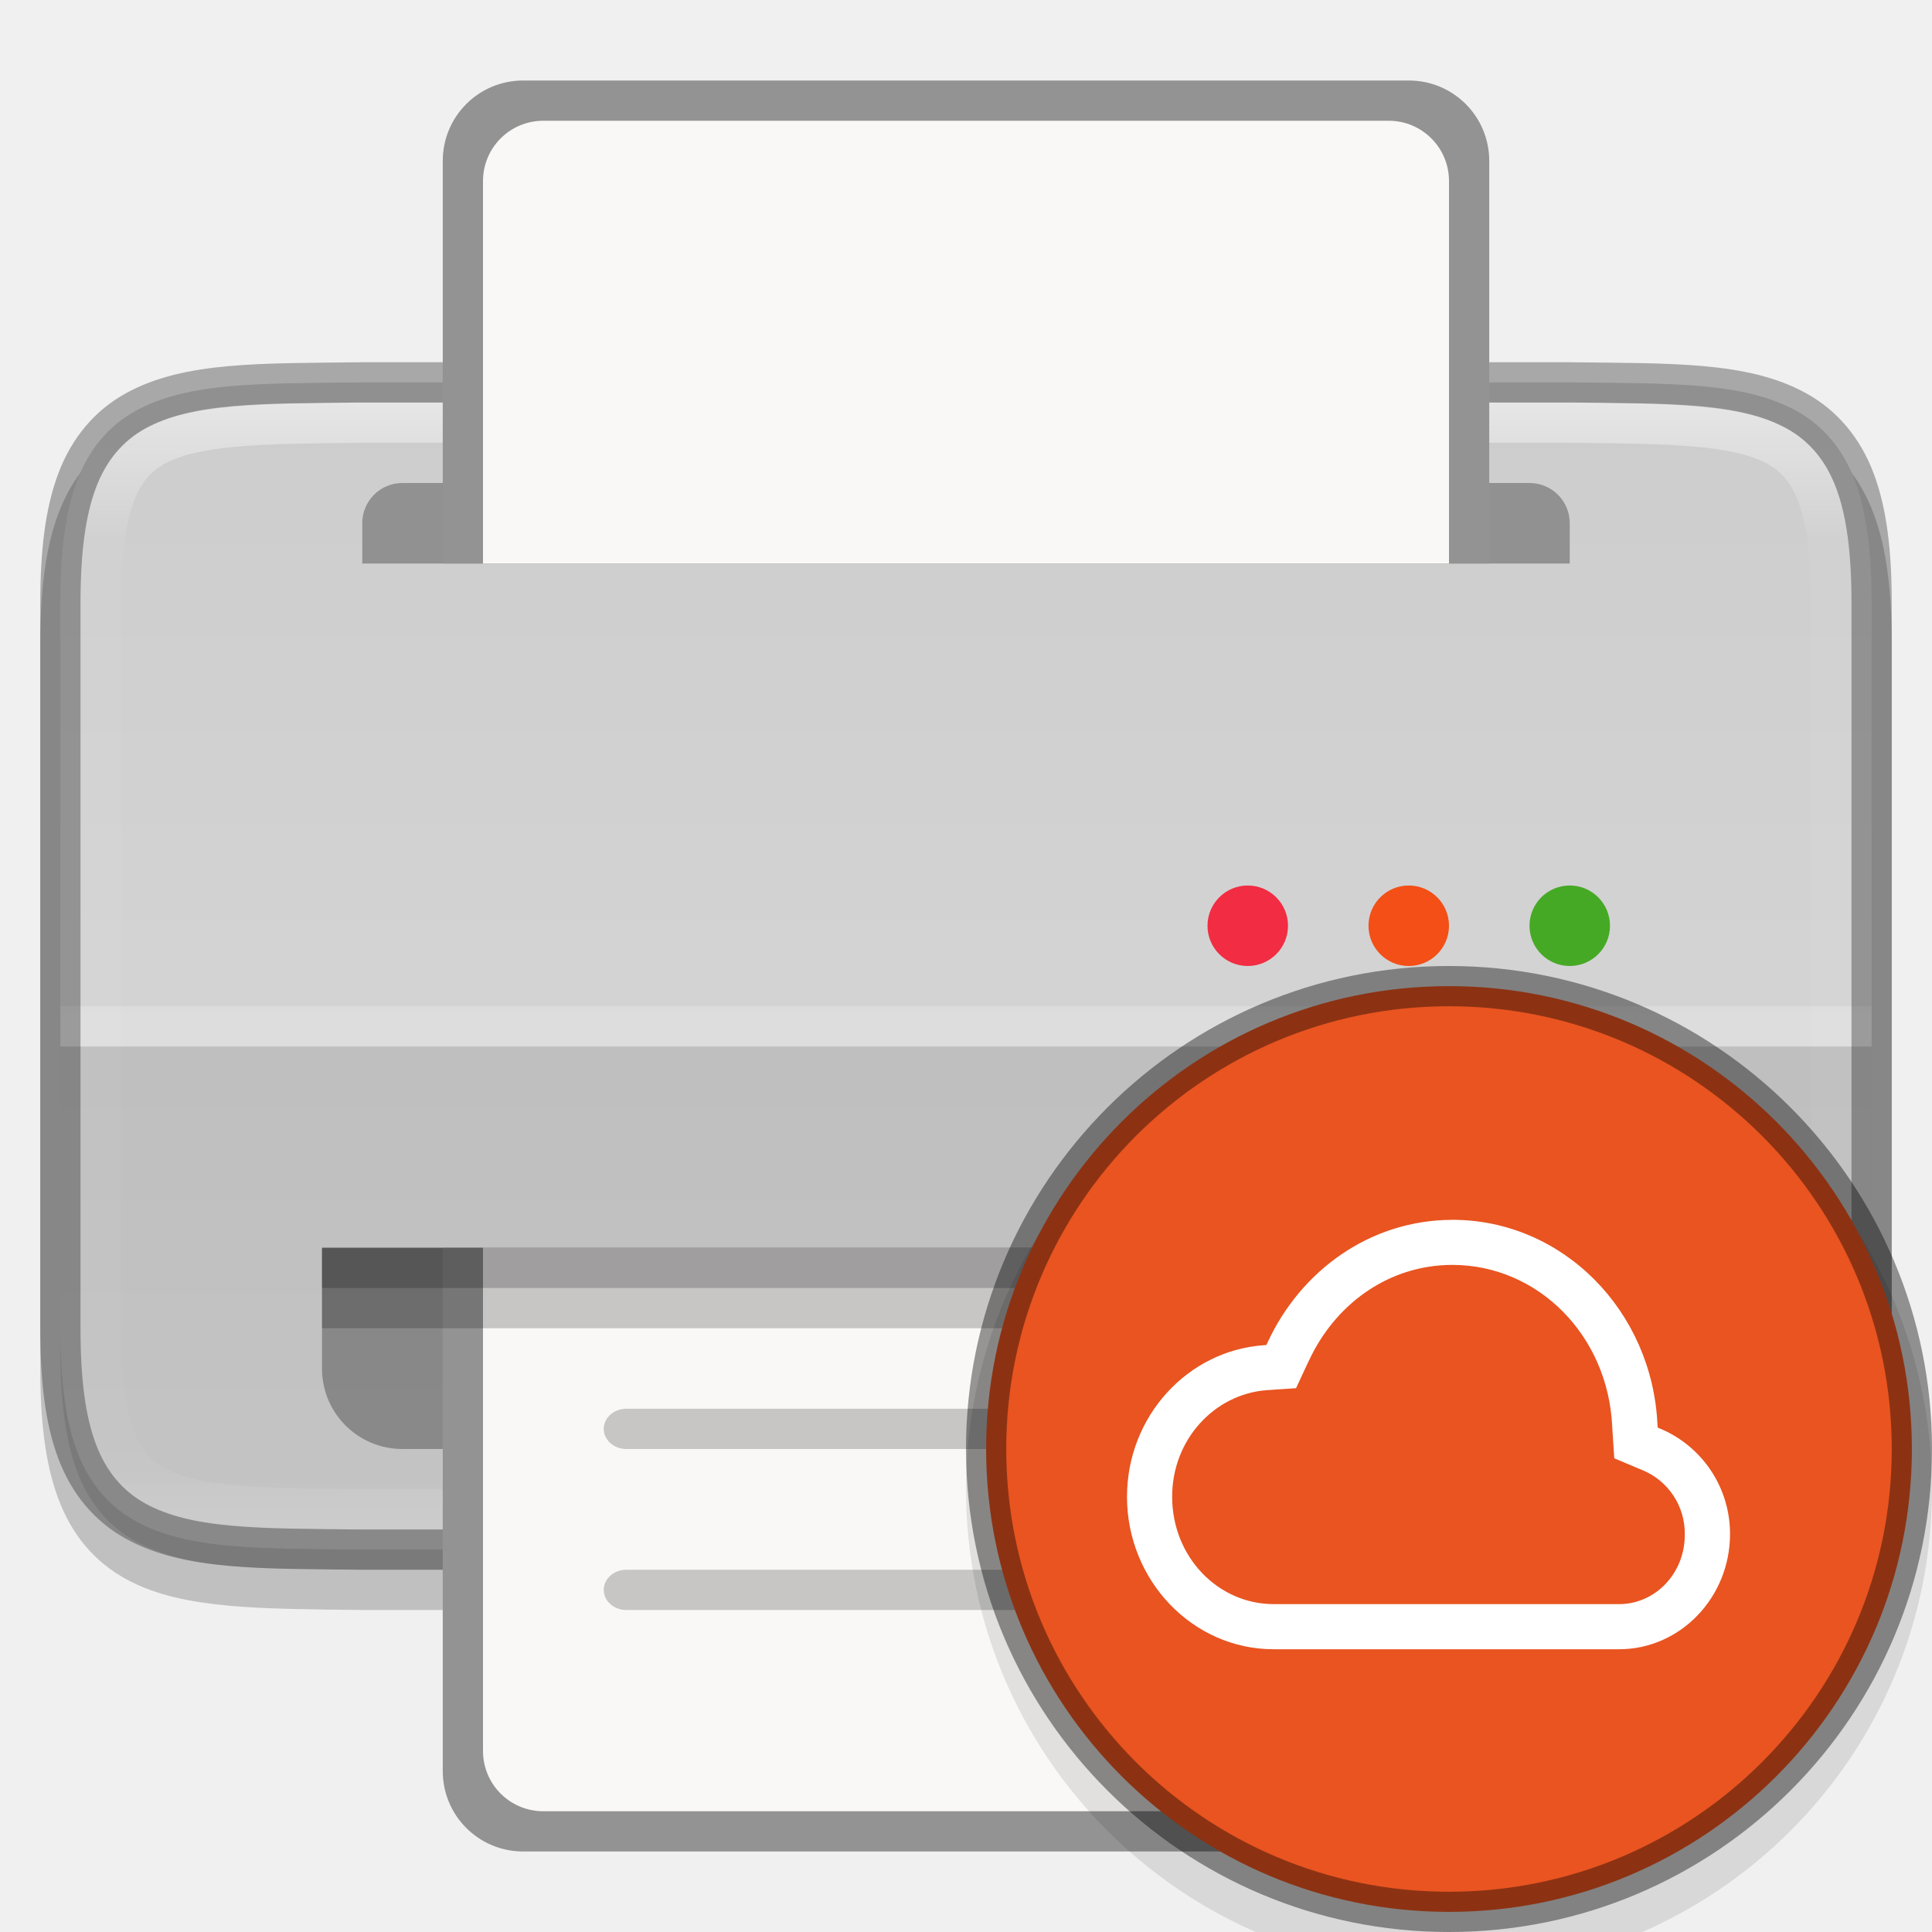
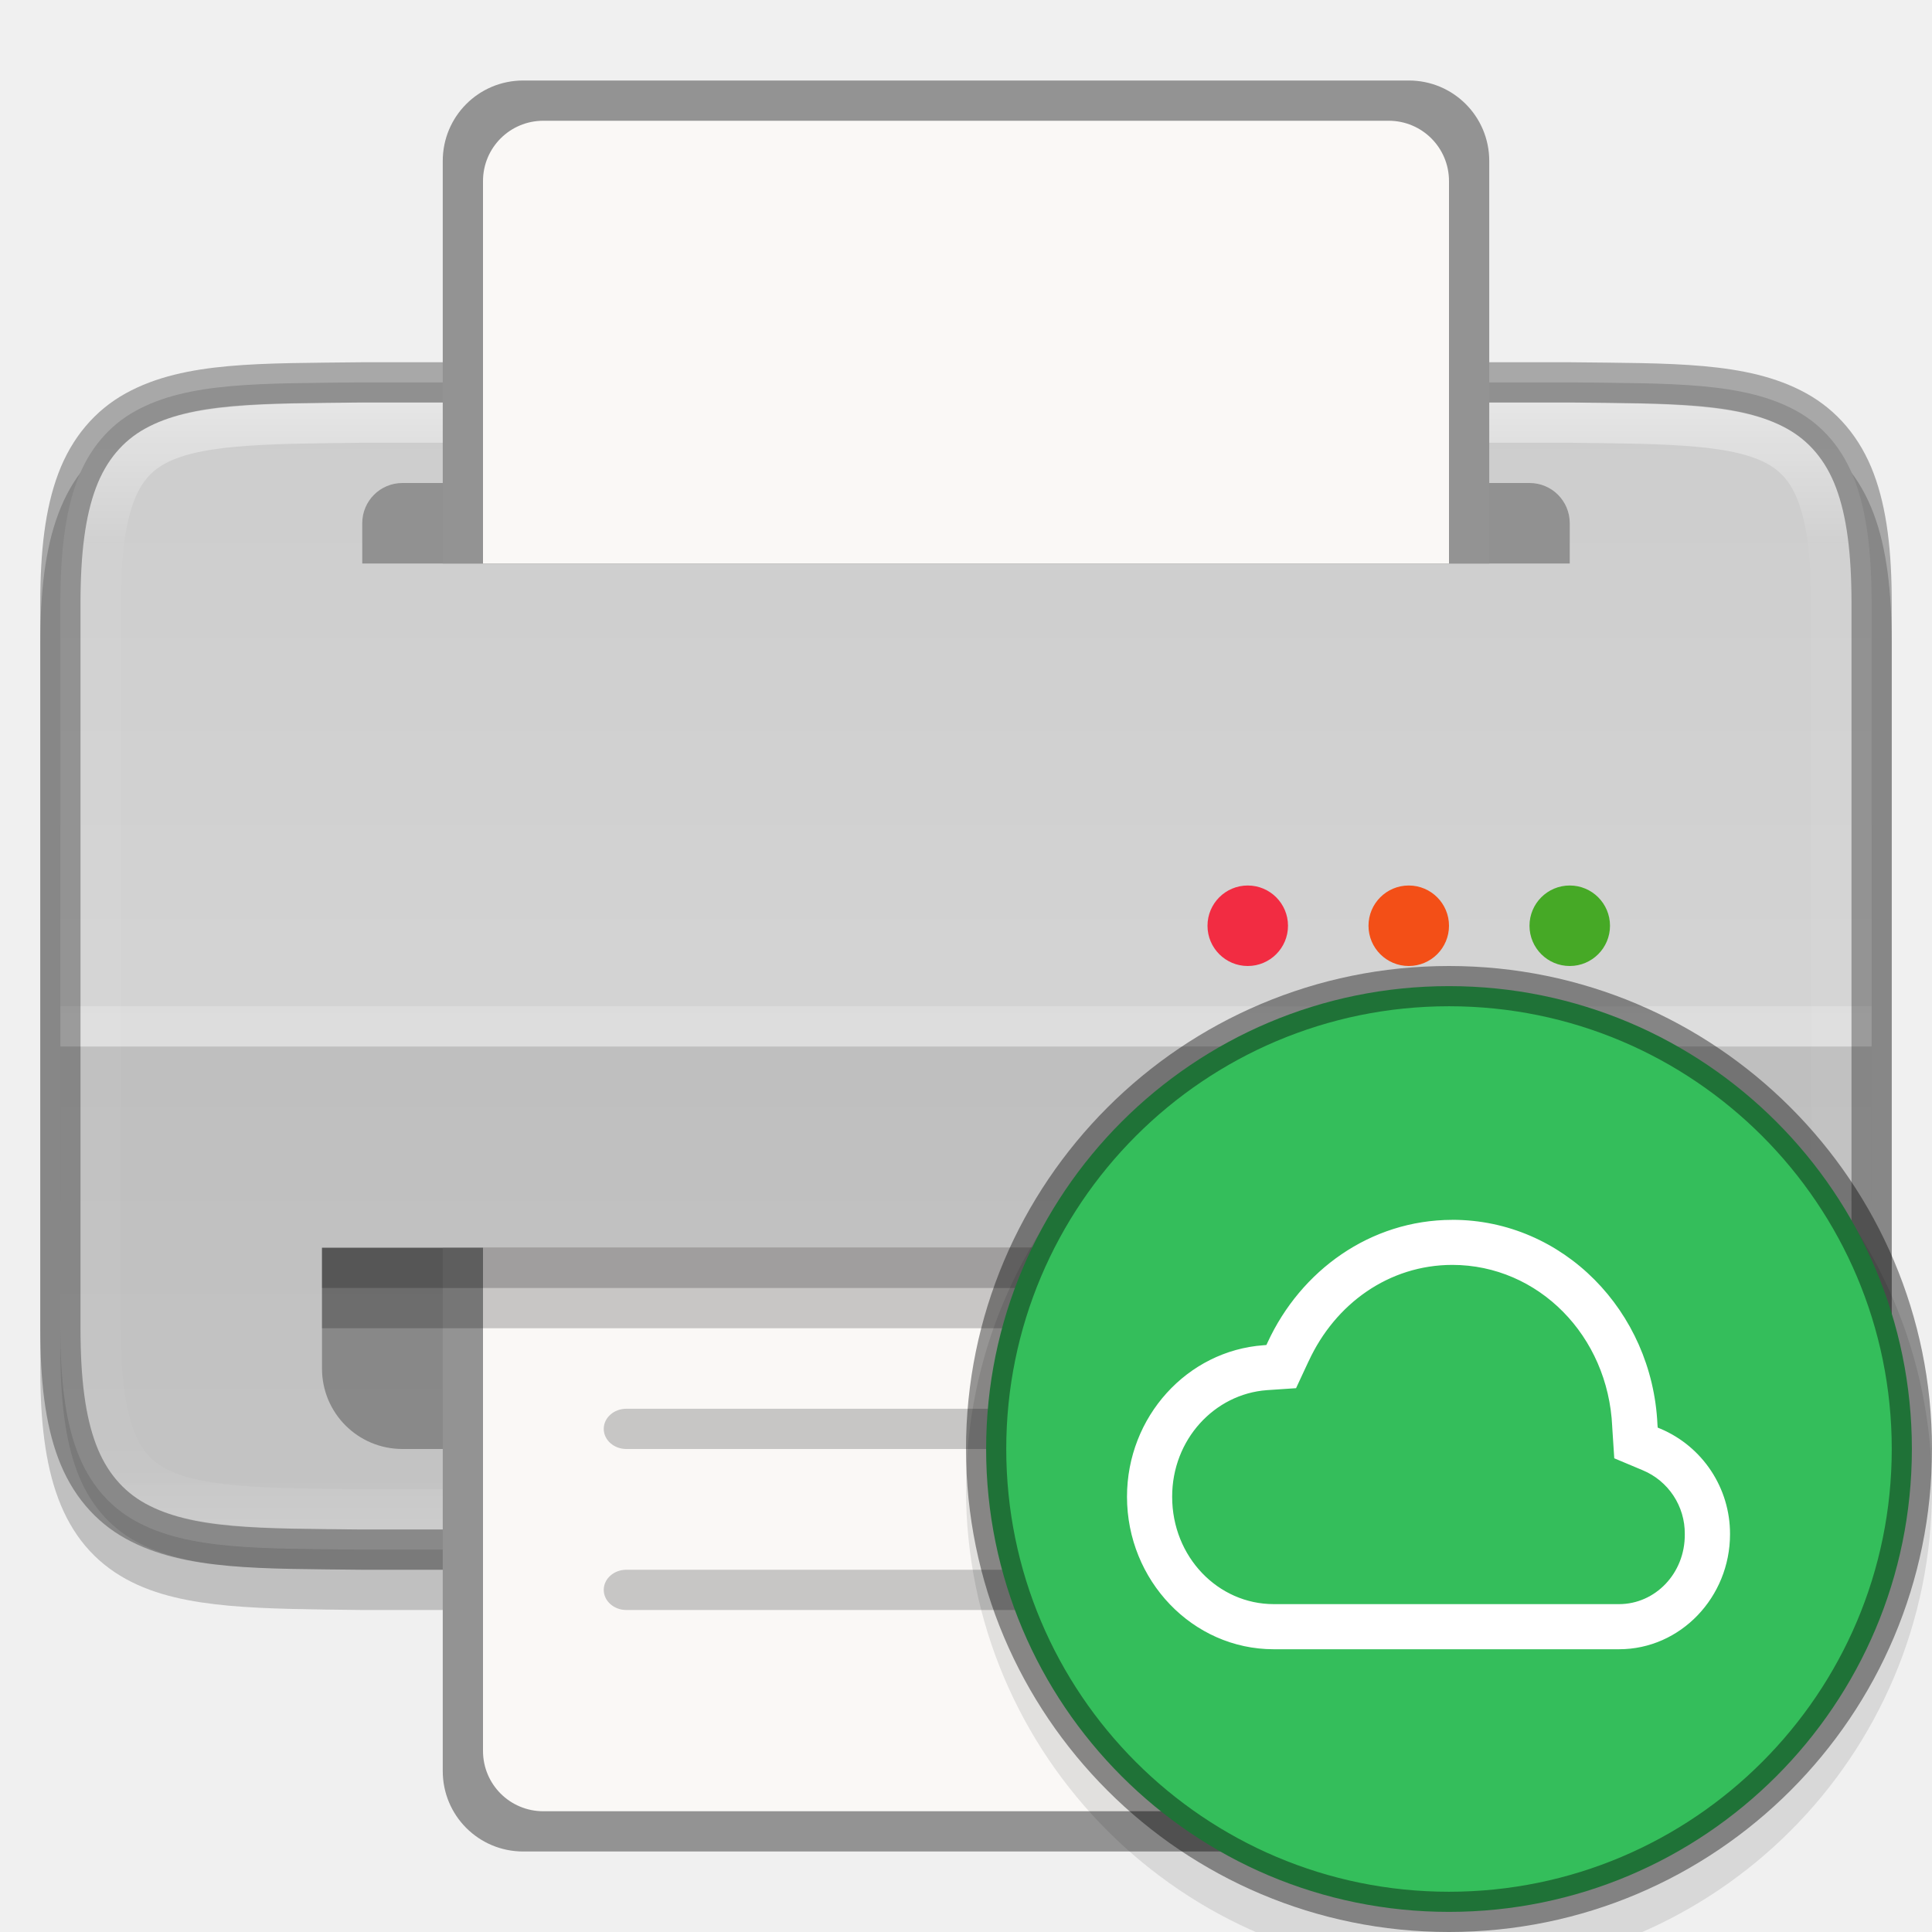
<svg xmlns="http://www.w3.org/2000/svg" width="48" height="48" version="1">
  <defs>
    <linearGradient id="linearGradient1050" x1="344" x2="344" y1="70" y2="98" gradientTransform="translate(-320,-60)" gradientUnits="userSpaceOnUse">
      <stop stop-color="#cdcdcd" offset="0" />
      <stop stop-color="#d9d9d9" offset="1" />
    </linearGradient>
    <linearGradient id="linearGradient920" x1="344" x2="344" y1="70" y2="98" gradientUnits="userSpaceOnUse">
      <stop stop-color="#fff" offset="0" />
      <stop stop-color="#fff" stop-opacity=".098" offset=".125" />
      <stop stop-color="#fff" stop-opacity=".098" offset=".925" />
      <stop stop-color="#fff" stop-opacity=".498" offset="1" />
    </linearGradient>
    <clipPath id="clipPath892">
      <path d="m366 93c0 5-1.956 4.942-7 5h-30c-5.043-0.058-7 0-7-5v-18c0-5 1.956-4.942 7-5h30c5.043 0.058 7 0 7 5z" color="#000000" fill="#cdcdcd" />
    </clipPath>
    <linearGradient id="linearGradient1214" x1="344" x2="366" y1="94" y2="94" gradientTransform="translate(-342,-106)" gradientUnits="userSpaceOnUse">
      <stop stop-color="#fff" offset="0" />
      <stop stop-color="#fff" stop-opacity="0" offset="1" />
    </linearGradient>
  </defs>
  <path d="m46 34c0 5-1.956 4.942-7 5h-30c-5.043-0.058-7 0-7-5v-18c0-5 1.956-4.942 7-5h30c5.043 0.058 7 0 7 5z" color="#000000" fill="none" opacity=".2" stroke="#000" stroke-width="2" />
  <path d="m8.994 38.5c-2.519-0.029-4.314 0.015-5.627-0.709-0.656-0.362-1.155-0.944-1.451-1.732s-0.416-1.776-0.416-3.059v-18c0-1.283 0.12-2.271 0.416-3.059 0.296-0.788 0.795-1.37 1.451-1.732 1.312-0.724 3.108-0.68 5.627-0.709h30.012c2.519 0.029 4.314-0.015 5.627 0.709 0.656 0.362 1.155 0.944 1.451 1.732 0.295 0.788 0.416 1.776 0.416 3.059v18c0 1.283-0.12 2.271-0.416 3.059s-0.795 1.37-1.451 1.732c-1.312 0.724-3.108 0.68-5.627 0.709h-30.008z" color="#000000" fill="url(#linearGradient1050)" />
  <rect x="1.5" y="25" width="45" height="1" enable-background="new" fill="#fff" opacity=".2" />
  <path transform="translate(-320,-60)" d="m366 93c0 5-1.956 4.942-7 5h-30c-5.043-0.058-7 0-7-5v-18c0-5 1.956-4.942 7-5h30c5.043 0.058 7 0 7 5z" clip-path="url(#clipPath892)" color="#000000" fill="none" opacity=".5" stroke="url(#linearGradient920)" stroke-width="2" />
  <path d="m8.994 9.5c-2.519 0.029-4.314-0.015-5.627 0.709-0.656 0.362-1.155 0.944-1.451 1.732s-0.416 1.776-0.416 3.059v18c0 1.283 0.12 2.271 0.416 3.059 0.296 0.788 0.795 1.37 1.451 1.732 1.312 0.724 3.108 0.68 5.627 0.709h30.012c2.519-0.029 4.314 0.015 5.627-0.709 0.656-0.362 1.155-0.944 1.451-1.732 0.295-0.788 0.416-1.776 0.416-3.059v-18c0-1.283-0.12-2.271-0.416-3.059s-0.795-1.37-1.451-1.732c-1.312-0.724-3.108-0.68-5.627-0.709h-30.008z" color="#000000" fill="none" opacity=".3" stroke="#000" />
  <path d="m1.5 26v7.5c0 1.283 0.12 2.271 0.416 3.059s0.795 1.37 1.451 1.732c1.312 0.724 3.108 0.68 5.627 0.709h30.012c2.519-0.029 4.314 0.015 5.627-0.709 0.656-0.362 1.155-0.944 1.451-1.732 0.296-0.788 0.416-1.776 0.416-3.059v-7.5h-37.506z" color="#000000" opacity=".1" />
  <path d="m10 12h28c0.554 0 1 0.446 1 1v1h-30v-1c0-0.554 0.446-1 1-1z" enable-background="new" opacity=".3" />
  <path d="m8 31v3c0 1.108 0.892 2 2 2h28c1.108 0 2-0.892 2-2v-3h-16z" enable-background="new" opacity=".3" />
  <path d="m13 46c-1.108 0-2-0.892-2-2v-13h26v13c0 1.108-0.892 2-2 2zm-2-32v-10c0-1.108 0.892-2 2-2h22c1.108 0 2 0.892 2 2v10z" enable-background="new" fill="#939393" />
  <path d="m13.5 45c-0.831 0-1.5-0.669-1.5-1.5v-12.5h24v12.5c0 0.831-0.669 1.5-1.5 1.5zm-1.5-31v-9.5c0-0.831 0.669-1.5 1.5-1.5h21c0.831 0 1.5 0.669 1.5 1.5v9.5z" enable-background="new" fill="#faf8f6" />
  <rect x="15" y="39" width="18" height="1" rx=".562" ry=".5" enable-background="new" fill="#939393" opacity=".5" />
  <rect x="15" y="35" width="18" height="1" rx=".562" ry=".5" enable-background="new" fill="#939393" opacity=".5" />
  <rect x="38" y="22" width="2" height="2" rx="1" ry="1" enable-background="new" fill="#46a926" />
  <rect x="34" y="22" width="2" height="2" rx="1" ry="1" enable-background="new" fill="#f34f17" />
  <rect x="30" y="22" width="2" height="2" rx="1" ry="1" enable-background="new" fill="#f22c42" />
  <rect x="8" y="31" width="32" height="2" enable-background="new" opacity=".2" />
  <rect x="8" y="31" width="32" height="1" enable-background="new" opacity=".2" />
  <ellipse cx="29.5" cy="29.497" rx="1.5" ry="1.503" enable-background="new" fill="#fff" />
  <circle transform="scale(-1,1)" cx="-36" cy="37" r="12" opacity=".1" />
-   <circle cx="36" cy="36" r="11.5" fill="#e95420" stroke="#000" stroke-dashoffset="1" stroke-linecap="round" stroke-linejoin="round" stroke-opacity=".4" />
+   <circle cx="36" cy="36" r="11.5" fill="#34be5b" stroke="#000" stroke-dashoffset="1" stroke-linecap="round" stroke-linejoin="round" stroke-opacity=".4" />
  <rect transform="rotate(-90)" x="-44" y="28" width="16" height="16" color="#000000" fill="none" />
  <circle transform="rotate(90)" cx="36" cy="-36" r="10.5" fill="none" opacity=".3" stroke="url(#linearGradient1214)" stroke-dashoffset="1" stroke-linecap="round" stroke-linejoin="round" stroke-opacity=".4" />
  <g transform="translate(-1)" fill="#fff" shape-rendering="auto">
    <path d="m37.084 30.404c-1.995 2e-3 -3.69 1.23-4.5 2.987l-0.056 0.12-0.128 9e-3c-1.843 0.132-3.301 1.728-3.301 3.666 0 2.027 1.586 3.69 3.547 3.69h8.58c1.47 0 2.659-1.248 2.659-2.761 0.004-1.102-0.653-2.098-1.668-2.527l-0.126-0.054-9e-3 -0.138c-0.126-2.766-2.298-4.99-4.995-4.992zm0 0.924c2.188 2e-3 3.965 1.804 4.07 4.109v9e-3l0.047 0.716 0.65 0.274c0.676 0.282 1.113 0.945 1.105 1.677 9e-3 1.03-0.782 1.837-1.729 1.837h-8.581c-1.438 0-2.622-1.221-2.622-2.765-2e-3 -1.477 1.094-2.648 2.443-2.747l0.668-0.046 0.286-0.613v-4e-3c0.673-1.46 2.045-2.447 3.66-2.449z" color="#000000" color-rendering="auto" dominant-baseline="auto" enable-background="new" image-rendering="auto" solid-color="#000000" stop-color="#000000" style="font-feature-settings:normal;font-variant-alternates:normal;font-variant-caps:normal;font-variant-east-asian:normal;font-variant-ligatures:normal;font-variant-numeric:normal;font-variant-position:normal;font-variation-settings:normal;inline-size:0;isolation:auto;mix-blend-mode:normal;shape-margin:0;shape-padding:0;text-decoration-color:#000000;text-decoration-line:none;text-decoration-style:solid;text-indent:0;text-orientation:mixed;text-transform:none;white-space:normal" />
    <path d="m37.082 30.305-0.008 2e-3c-2.031 0.006-3.756 1.258-4.58 3.043l-0.031 0.066-0.07 0.006c-1.895 0.136-3.393 1.776-3.393 3.764 0 2.078 1.628 3.789 3.644 3.789h8.582c1.526 0 2.756-1.294 2.756-2.859 0.004-1.141-0.677-2.174-1.727-2.619h-2e-3l-0.068-0.029-0.006-0.076v-2e-3c-0.129-2.814-2.342-5.082-5.092-5.084zm2e-3 0.197h0.006c2.64 4e-3 4.769 2.183 4.893 4.898l0.014 0.199 0.182 0.078c0.978 0.414 1.611 1.373 1.607 2.436v2e-3c0 1.462-1.144 2.662-2.559 2.662h-8.582c-1.905 0-3.447-1.617-3.447-3.592 0-1.889 1.419-3.44 3.209-3.568l0.188-0.012 0.078-0.174c0.796-1.725 2.457-2.928 4.412-2.93zm-2e-3 0.727c-1.655 0.002-3.063 1.015-3.75 2.506l-0.01 0.021v2e-3l-0.252 0.541-0.611 0.043c-1.402 0.103-2.535 1.32-2.533 2.846 0 1.595 1.225 2.863 2.719 2.863h8.582c1.003 0 1.838-0.857 1.828-1.938 0.007-0.771-0.454-1.471-1.166-1.768l-0.594-0.25-0.043-0.652v-0.01c-0.107-2.354-1.926-4.201-4.168-4.203l0.027 0.004-0.016-0.006zm0 0.197h2e-3c2.134 2e-3 3.869 1.758 3.971 4.016v0.008l0.051 0.781 0.707 0.297c0.639 0.266 1.052 0.894 1.045 1.586v2e-3c0.009 0.979-0.74 1.738-1.631 1.738h-8.582c-1.382 0-2.523-1.172-2.523-2.666-0.002-1.428 1.057-2.555 2.353-2.65l0.725-0.049 0.312-0.67c4.02e-4 -8.72e-4 0.002-0.001 2e-3 -2e-3 0.659-1.428 1.994-2.389 3.568-2.391z" color="#000000" color-rendering="auto" dominant-baseline="auto" enable-background="new" image-rendering="auto" solid-color="#000000" stop-color="#000000" style="font-feature-settings:normal;font-variant-alternates:normal;font-variant-caps:normal;font-variant-east-asian:normal;font-variant-ligatures:normal;font-variant-numeric:normal;font-variant-position:normal;font-variation-settings:normal;inline-size:0;isolation:auto;mix-blend-mode:normal;shape-margin:0;shape-padding:0;text-decoration-color:#000000;text-decoration-line:none;text-decoration-style:solid;text-indent:0;text-orientation:mixed;text-transform:none;white-space:normal" />
  </g>
</svg>
